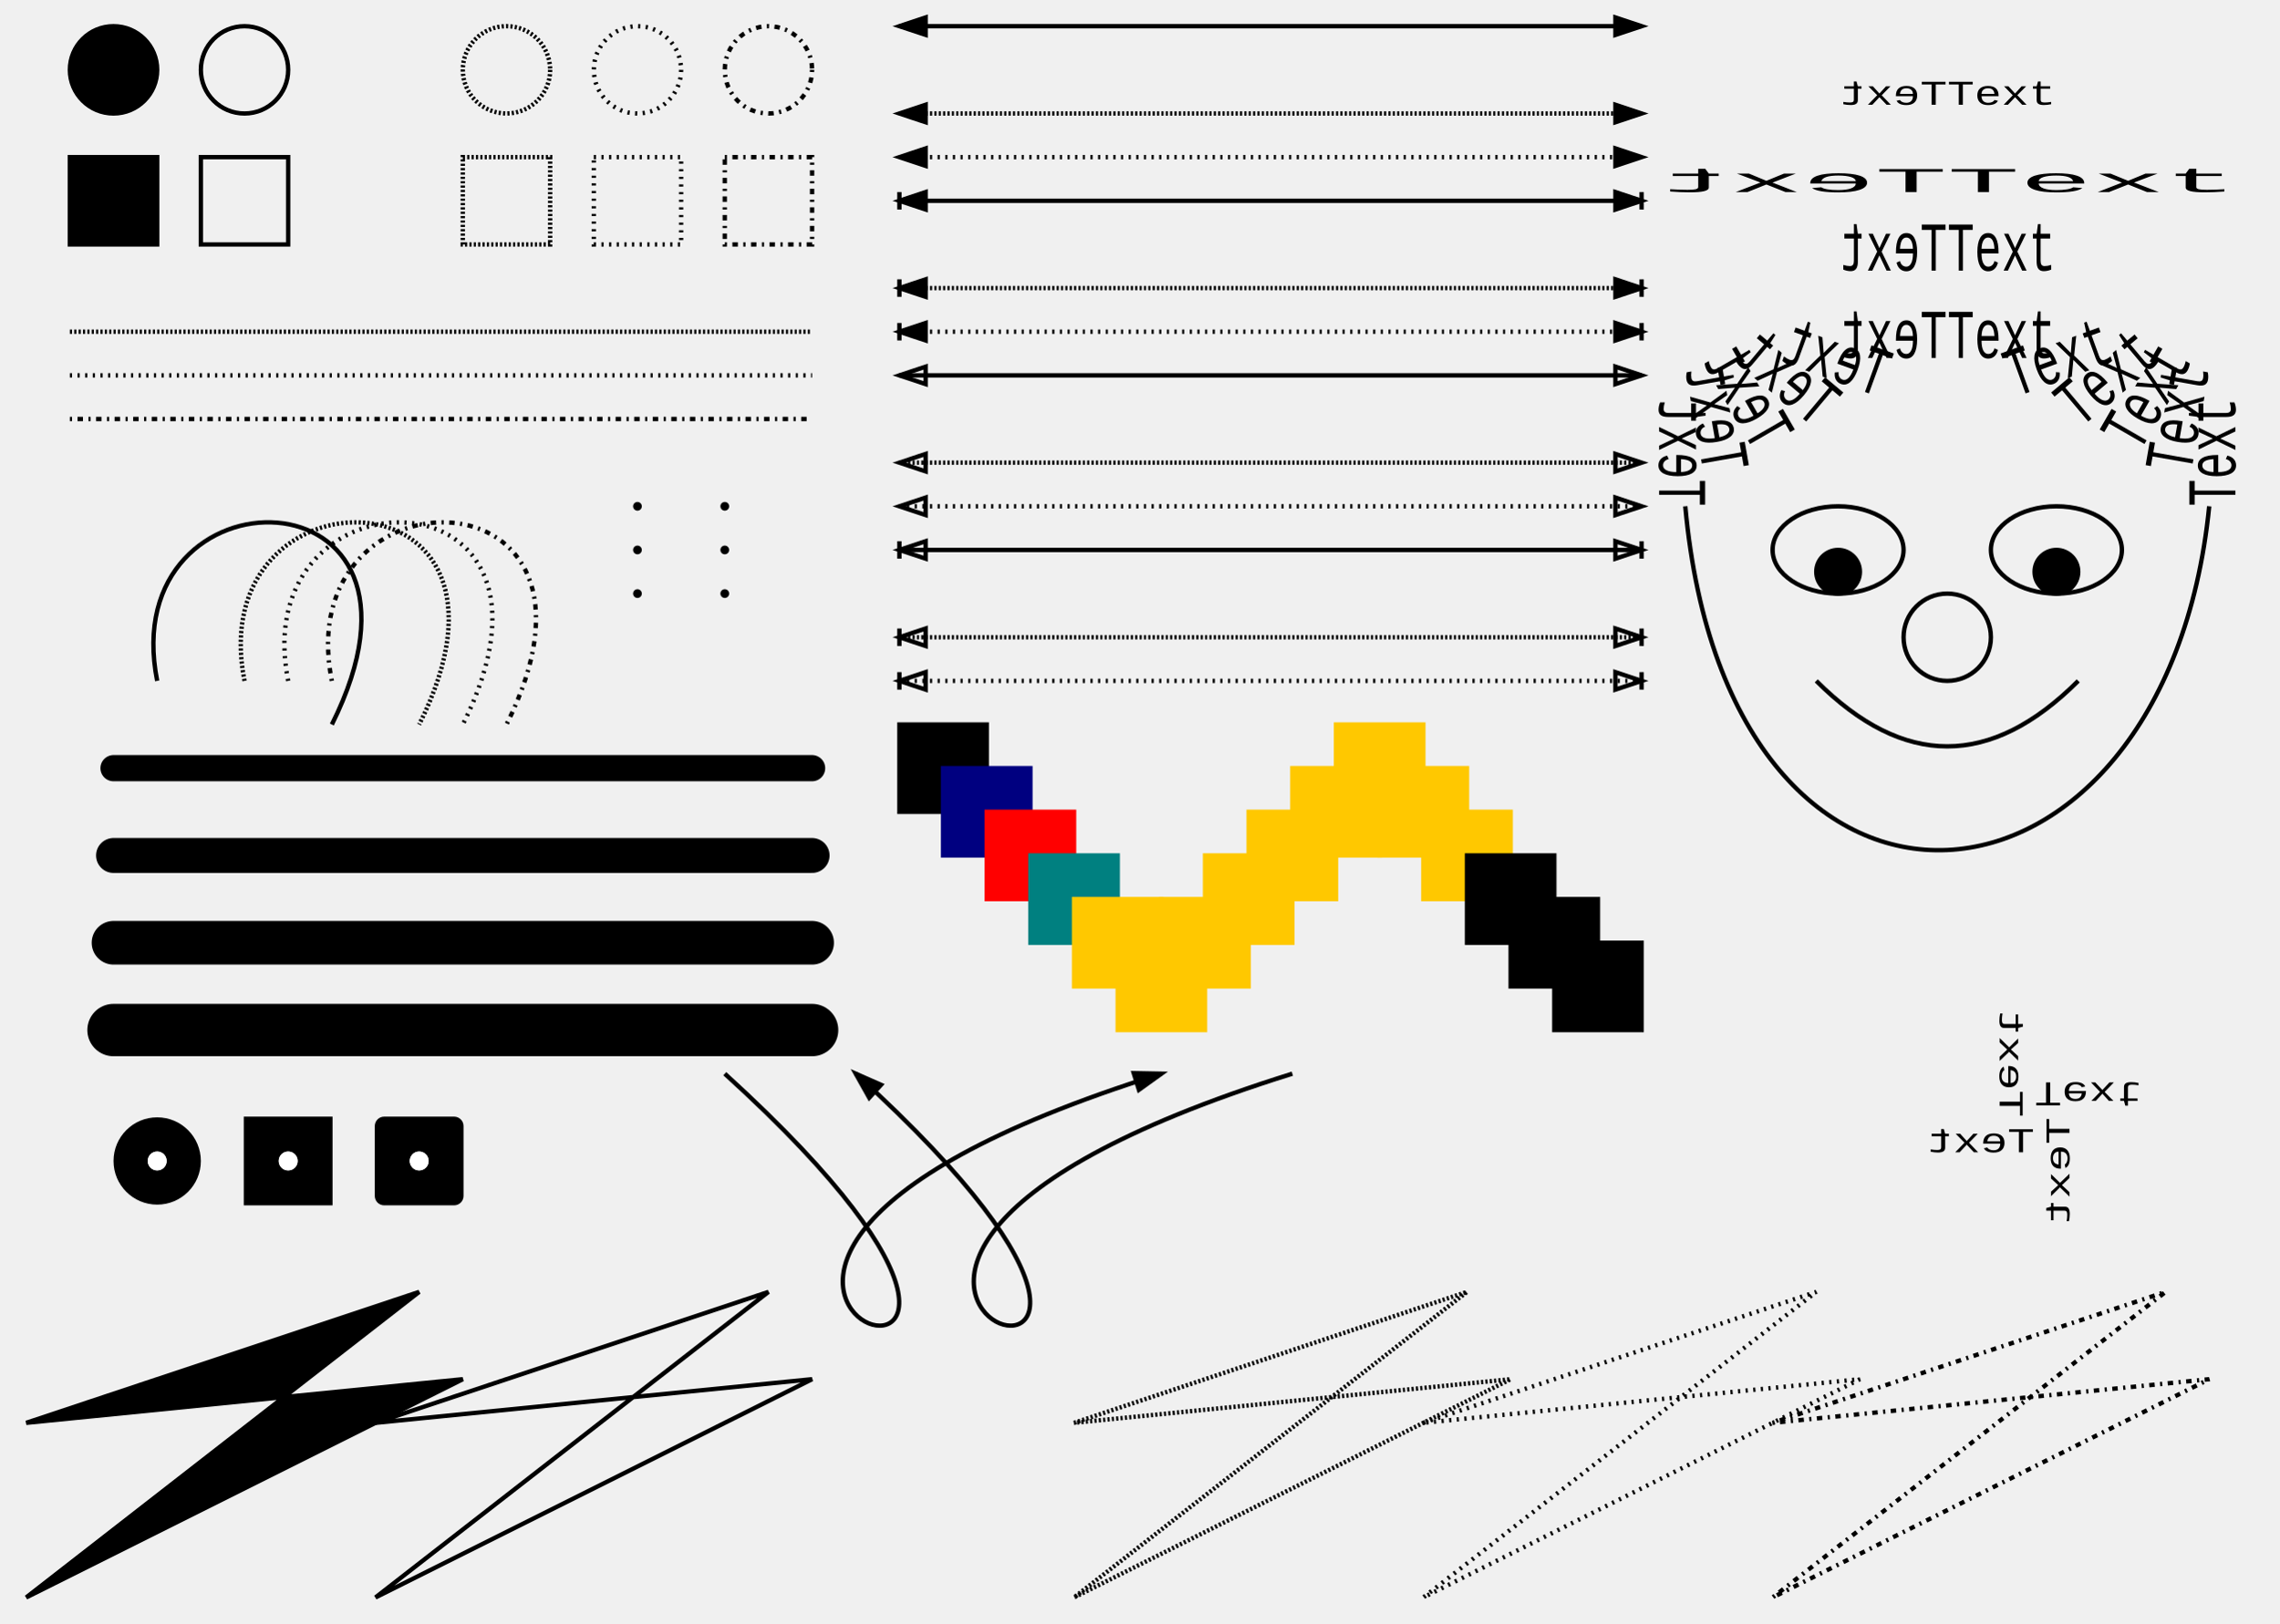
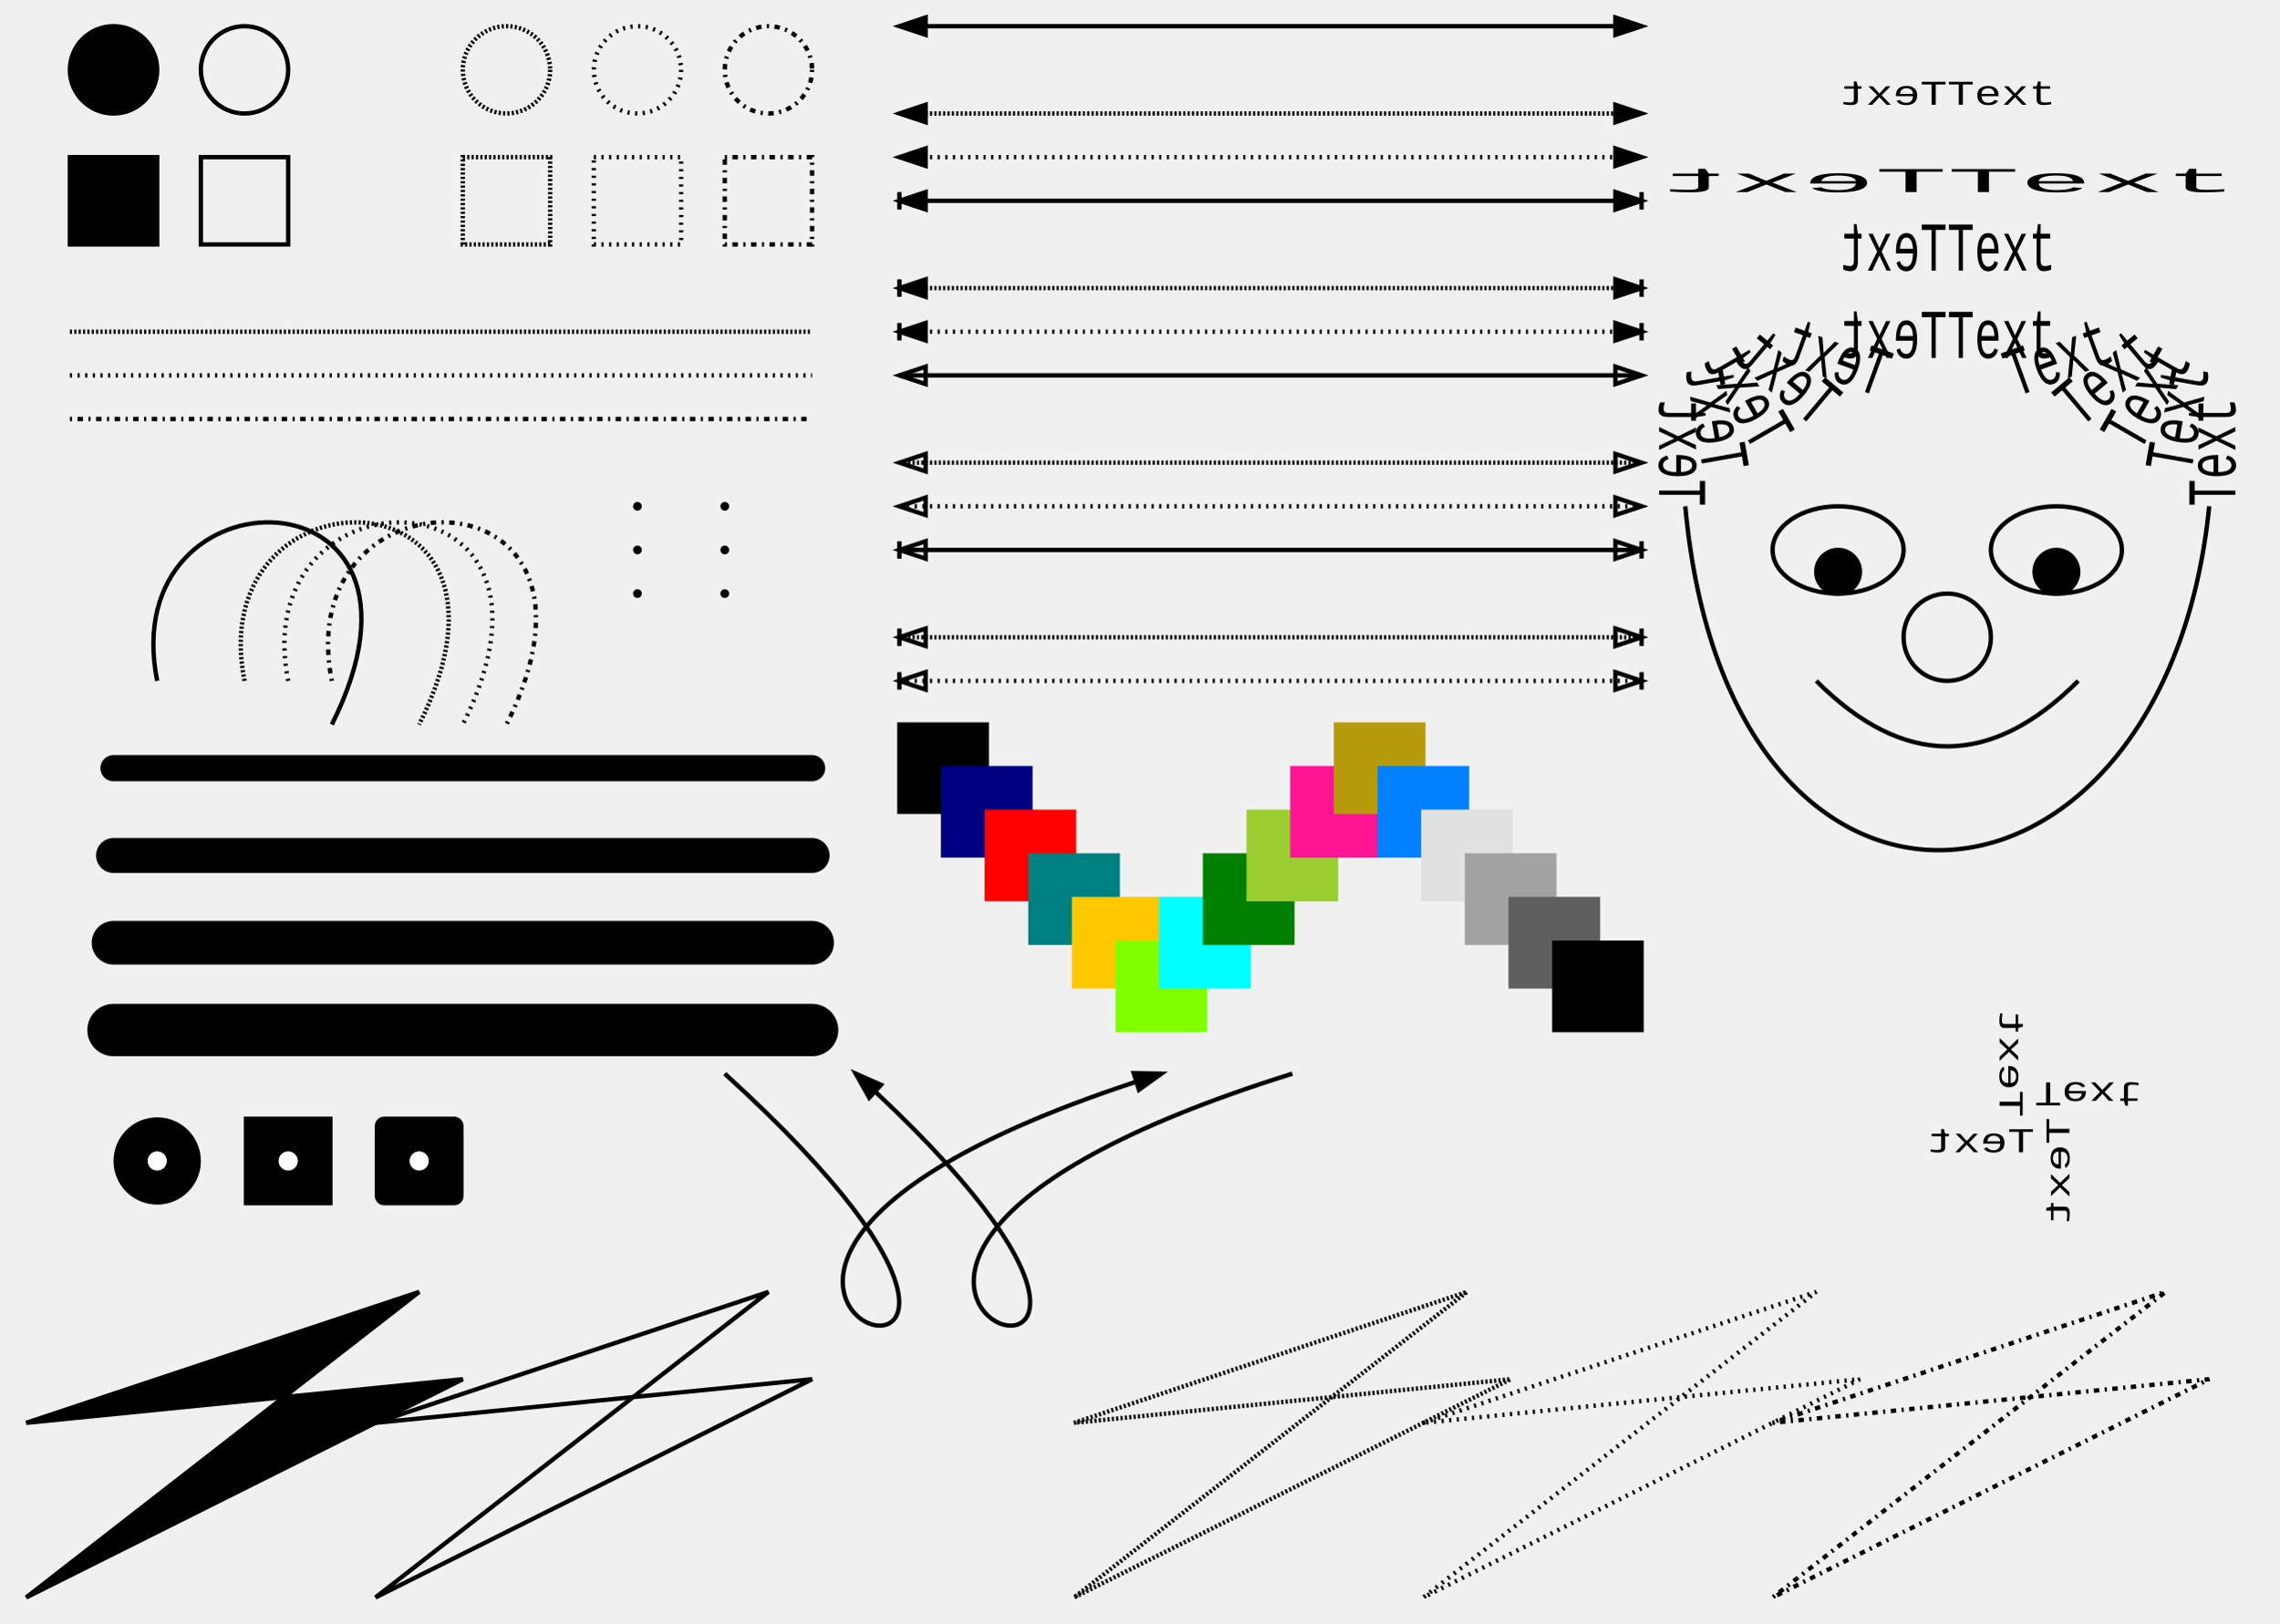
<svg xmlns="http://www.w3.org/2000/svg" width="522" height="372" version="1.1">
  <line x1="16" y1="96" x2="186" y2="96" style="stroke:#000000;stroke-dasharray: 0.5,1.25,1.25,1.25;stroke-width:1.0;fill-rule: evenodd;" fill="none" />
  <line x1="16" y1="86" x2="186" y2="86" style="stroke:#000000;stroke-dasharray: 0.5,1.25;stroke-width:1.0;fill-rule: evenodd;" fill="none" />
  <line x1="16" y1="76" x2="186" y2="76" style="stroke:#000000;stroke-dasharray: 0.5,0.5;stroke-width:1.0;fill-rule: evenodd;" fill="none" />
  <ellipse cx="26" cy="16" rx="10" ry="10" style="stroke:#000000;stroke-width:1.0;fill-rule: evenodd;" fill="#000000" />
  <ellipse cx="56" cy="16" rx="10" ry="10" style="stroke:#000000;stroke-width:1.0;fill-rule: evenodd;" fill="none" />
  <ellipse cx="116" cy="16" rx="10" ry="10" style="stroke:#000000;stroke-dasharray: 0.5,0.5;stroke-width:1.0;fill-rule: evenodd;" fill="none" />
  <ellipse cx="146" cy="16" rx="10" ry="10" style="stroke:#000000;stroke-dasharray: 0.5,1.25;stroke-width:1.0;fill-rule: evenodd;" fill="none" />
  <ellipse cx="176" cy="16" rx="10" ry="10" style="stroke:#000000;stroke-dasharray: 0.5,1.25,1.25,1.25;stroke-width:1.0;fill-rule: evenodd;" fill="none" />
  <rect x="16" y="36" rx="0" ry="0" width="20" height="20" style="stroke:#000000;stroke-width:1.0;fill-rule: evenodd;" fill="#000000" />
  <rect x="46" y="36" rx="0" ry="0" width="20" height="20" style="stroke:#000000;stroke-width:1.0;fill-rule: evenodd;" fill="none" />
  <rect x="106" y="36" rx="0" ry="0" width="20" height="20" style="stroke:#000000;stroke-dasharray: 0.5,0.5;stroke-width:1.0;fill-rule: evenodd;" fill="none" />
  <rect x="136" y="36" rx="0" ry="0" width="20" height="20" style="stroke:#000000;stroke-dasharray: 0.5,1.25;stroke-width:1.0;fill-rule: evenodd;" fill="none" />
  <rect x="166" y="36" rx="0" ry="0" width="20" height="20" style="stroke:#000000;stroke-dasharray: 0.5,1.25,1.25,1.25;stroke-width:1.0;fill-rule: evenodd;" fill="none" />
  <line x1="206" y1="6" x2="376" y2="6" style="stroke:#000000;stroke-width:1.0;fill-rule: evenodd;" fill="none" />
  <polygon points="206.0,6.0 212.0,3.99 212.0,7.99" style="stroke:#000000;stroke-width:1.0;fill-rule: evenodd;" fill="#000000" />
  <polygon points="376.0,6.0 370.0,8.0 370.0,4.0" style="stroke:#000000;stroke-width:1.0;fill-rule: evenodd;" fill="#000000" />
  <line x1="206" y1="26" x2="376" y2="26" style="stroke:#000000;stroke-dasharray: 0.5,0.5;stroke-width:1.0;fill-rule: evenodd;" fill="none" />
  <polygon points="206.0,26.0 212.0,24.0 212.0,28.0" style="stroke:#000000;stroke-width:1.0;fill-rule: evenodd;" fill="#000000" />
  <polygon points="376.0,26.0 370.0,28.0 370.0,24.0" style="stroke:#000000;stroke-width:1.0;fill-rule: evenodd;" fill="#000000" />
  <line x1="206" y1="36" x2="376" y2="36" style="stroke:#000000;stroke-dasharray: 0.5,1.25;stroke-width:1.0;fill-rule: evenodd;" fill="none" />
  <polygon points="206.0,36.0 212.0,34.0 212.0,38.0" style="stroke:#000000;stroke-width:1.0;fill-rule: evenodd;" fill="#000000" />
  <polygon points="376.0,36.0 370.0,38.0 370.0,34.0" style="stroke:#000000;stroke-width:1.0;fill-rule: evenodd;" fill="#000000" />
  <line x1="206" y1="46" x2="376" y2="46" style="stroke:#000000;stroke-width:1.0;fill-rule: evenodd;" fill="none" />
  <polygon points="206.0,46.0 212.0,44.0 212.0,48.0" style="stroke:#000000;stroke-width:1.0;fill-rule: evenodd;" fill="#000000" />
  <line x1="206" y1="44" x2="206" y2="48" style="stroke:#000000;stroke-width:1.0;fill-rule: evenodd;" fill="none" />
  <polygon points="376.0,46.0 370.0,48.0 370.0,44.0" style="stroke:#000000;stroke-width:1.0;fill-rule: evenodd;" fill="#000000" />
  <line x1="376" y1="48" x2="376" y2="44" style="stroke:#000000;stroke-width:1.0;fill-rule: evenodd;" fill="none" />
  <line x1="206" y1="66" x2="376" y2="66" style="stroke:#000000;stroke-dasharray: 0.5,0.5;stroke-width:1.0;fill-rule: evenodd;" fill="none" />
  <polygon points="206.0,66.0 212.0,64.0 212.0,68.0" style="stroke:#000000;stroke-width:1.0;fill-rule: evenodd;" fill="#000000" />
  <line x1="206" y1="64" x2="206" y2="68" style="stroke:#000000;stroke-width:1.0;fill-rule: evenodd;" fill="none" />
  <polygon points="376.0,66.0 370.0,68.0 370.0,64.0" style="stroke:#000000;stroke-width:1.0;fill-rule: evenodd;" fill="#000000" />
  <line x1="376" y1="68" x2="376" y2="64" style="stroke:#000000;stroke-width:1.0;fill-rule: evenodd;" fill="none" />
  <line x1="206" y1="76" x2="376" y2="76" style="stroke:#000000;stroke-dasharray: 0.5,1.25;stroke-width:1.0;fill-rule: evenodd;" fill="none" />
  <polygon points="206.0,76.0 212.0,74.0 212.0,78.0" style="stroke:#000000;stroke-width:1.0;fill-rule: evenodd;" fill="#000000" />
  <line x1="206" y1="74" x2="206" y2="78" style="stroke:#000000;stroke-width:1.0;fill-rule: evenodd;" fill="none" />
  <polygon points="376.0,76.0 370.0,78.0 370.0,74.0" style="stroke:#000000;stroke-width:1.0;fill-rule: evenodd;" fill="#000000" />
  <line x1="376" y1="78" x2="376" y2="74" style="stroke:#000000;stroke-width:1.0;fill-rule: evenodd;" fill="none" />
  <line x1="206" y1="86" x2="376" y2="86" style="stroke:#000000;stroke-width:1.0;fill-rule: evenodd;" fill="none" />
  <polygon points="206.0,86.0 212.0,84.0 212.0,88.0" style="stroke:#000000;stroke-width:1.0;fill-rule: evenodd;" fill="none" />
  <polygon points="376.0,86.0 370.0,88.0 370.0,84.0" style="stroke:#000000;stroke-width:1.0;fill-rule: evenodd;" fill="none" />
  <line x1="206" y1="106" x2="376" y2="106" style="stroke:#000000;stroke-dasharray: 0.5,0.5;stroke-width:1.0;fill-rule: evenodd;" fill="none" />
  <polygon points="206.0,106.0 212.0,104.0 212.0,108.0" style="stroke:#000000;stroke-width:1.0;fill-rule: evenodd;" fill="none" />
  <polygon points="376.0,106.0 370.0,108.0 370.0,104.0" style="stroke:#000000;stroke-width:1.0;fill-rule: evenodd;" fill="none" />
  <line x1="206" y1="116" x2="376" y2="116" style="stroke:#000000;stroke-dasharray: 0.5,1.25;stroke-width:1.0;fill-rule: evenodd;" fill="none" />
  <polygon points="206.0,116.0 212.0,114.0 212.0,118.0" style="stroke:#000000;stroke-width:1.0;fill-rule: evenodd;" fill="none" />
  <polygon points="376.0,116.0 370.0,118.0 370.0,114.0" style="stroke:#000000;stroke-width:1.0;fill-rule: evenodd;" fill="none" />
  <line x1="206" y1="126" x2="376" y2="126" style="stroke:#000000;stroke-width:1.0;fill-rule: evenodd;" fill="none" />
  <polygon points="206.0,126.0 212.0,124.0 212.0,128.0" style="stroke:#000000;stroke-width:1.0;fill-rule: evenodd;" fill="none" />
  <line x1="206" y1="124" x2="206" y2="128" style="stroke:#000000;stroke-width:1.0;fill-rule: evenodd;" fill="none" />
  <polygon points="376.0,126.0 370.0,128.0 370.0,124.0" style="stroke:#000000;stroke-width:1.0;fill-rule: evenodd;" fill="none" />
  <line x1="376" y1="128" x2="376" y2="124" style="stroke:#000000;stroke-width:1.0;fill-rule: evenodd;" fill="none" />
  <line x1="206" y1="146" x2="376" y2="146" style="stroke:#000000;stroke-dasharray: 0.5,0.5;stroke-width:1.0;fill-rule: evenodd;" fill="none" />
  <polygon points="206.0,146.0 212.0,144.0 212.0,148.0" style="stroke:#000000;stroke-width:1.0;fill-rule: evenodd;" fill="none" />
  <line x1="206" y1="144" x2="206" y2="148" style="stroke:#000000;stroke-width:1.0;fill-rule: evenodd;" fill="none" />
  <polygon points="376.0,146.0 370.0,148.0 370.0,144.0" style="stroke:#000000;stroke-width:1.0;fill-rule: evenodd;" fill="none" />
  <line x1="376" y1="148" x2="376" y2="144" style="stroke:#000000;stroke-width:1.0;fill-rule: evenodd;" fill="none" />
  <line x1="206" y1="156" x2="376" y2="156" style="stroke:#000000;stroke-dasharray: 0.5,1.25;stroke-width:1.0;fill-rule: evenodd;" fill="none" />
  <polygon points="206.0,156.0 212.0,154.0 212.0,158.0" style="stroke:#000000;stroke-width:1.0;fill-rule: evenodd;" fill="none" />
  <line x1="206" y1="154" x2="206" y2="158" style="stroke:#000000;stroke-width:1.0;fill-rule: evenodd;" fill="none" />
  <polygon points="376.0,156.0 370.0,158.0 370.0,154.0" style="stroke:#000000;stroke-width:1.0;fill-rule: evenodd;" fill="none" />
  <line x1="376" y1="158" x2="376" y2="154" style="stroke:#000000;stroke-width:1.0;fill-rule: evenodd;" fill="none" />
  <path d="M 36,156 C 26,106 106,106 76,166" style="stroke:#000000;stroke-width:1.0;fill-rule: evenodd;" fill="none" />
  <path d="M 56,156 C 46,106 126,106 96,166" style="stroke:#000000;stroke-dasharray: 0.5,0.5;stroke-width:1.0;fill-rule: evenodd;" fill="none" />
  <path d="M 66,156 C 56,106 136,106 106,166" style="stroke:#000000;stroke-dasharray: 0.5,1.25;stroke-width:1.0;fill-rule: evenodd;" fill="none" />
  <path d="M 76,156 C 66,106 146,106 116,166" style="stroke:#000000;stroke-dasharray: 0.5,1.25,1.25,1.25;stroke-width:1.0;fill-rule: evenodd;" fill="none" />
  <circle cx="146" cy="116" r="1" style="stroke:#000000;stroke-width:0.0" fill="#000000" />
  <circle cx="146" cy="126" r="1" style="stroke:#000000;stroke-width:0.0" fill="#000000" />
  <circle cx="166" cy="116" r="1" style="stroke:#000000;stroke-width:0.0" fill="#000000" />
  <circle cx="166" cy="126" r="1" style="stroke:#000000;stroke-width:0.0" fill="#000000" />
  <circle cx="166" cy="136" r="1" style="stroke:#000000;stroke-width:0.0" fill="#000000" />
  <circle cx="146" cy="136" r="1" style="stroke:#000000;stroke-width:0.0" fill="#000000" />
  <line x1="26" y1="216" x2="186" y2="216" style="stroke:#000000;stroke-linejoin:round;stroke-linecap:round;stroke-width:10" />
  <line x1="26" y1="236" x2="186" y2="236" style="stroke:#000000;stroke-linejoin:round;stroke-linecap:round;stroke-width:12" />
  <line x1="26" y1="176" x2="186" y2="176" style="stroke:#000000;stroke-linejoin:round;stroke-linecap:round;stroke-width:6" />
  <line x1="26" y1="196" x2="186" y2="196" style="stroke:#000000;stroke-linejoin:round;stroke-linecap:round;stroke-width:8" />
  <rect x="206" y="166" rx="0" ry="0" width="20" height="20" style="stroke:#000000;stroke-width:1.0;fill-rule: evenodd;" fill="#000000" />
  <ellipse cx="36" cy="266" rx="10" ry="10" style="stroke:#000000;stroke-width:0" fill="#000000" />
  <circle cx="36" cy="266" r="2" style="stroke:white;stroke-width:0.33" fill="white" />
  <rect x="56.0" y="256.0" rx="0" ry="0" width="20" height="20" style="stroke:#000000;stroke-width:0.33" fill="#000000" />
  <circle cx="66" cy="266" r="2" style="stroke:white;stroke-width:0.33" fill="white" />
  <rect x="86.0" y="256.0" rx="2.0" ry="2.0" width="20" height="20" style="stroke:#000000;stroke-width:0.33" fill="#000000" />
  <circle cx="96" cy="266" r="2" style="stroke:white;stroke-width:0.33" fill="white" />
  <path d="M 266,246 C 106,296 276,346 166,246" style="stroke:#000000;stroke-width:1.0;fill-rule: evenodd;" fill="none" />
  <polygon points="266.0,246.0 260.86,249.69 259.67,245.88" style="stroke:#000000;stroke-width:1.0;fill-rule: evenodd;" fill="#000000" />
  <path d="M 296,246 C 136,296 306,346 196,246" style="stroke:#000000;stroke-width:1.0;fill-rule: evenodd;" fill="none" />
  <polygon points="196.0,246.0 201.78,248.55 199.09,251.51" style="stroke:#000000;stroke-width:1.0;fill-rule: evenodd;" fill="#000000" />
  <polygon points="6,326 96,296 6,366 106,316 " style="stroke:#000000;stroke-width:1.0;fill-rule: evenodd;" fill="#000000" />
  <polygon points="86,326 176,296 86,366 186,316 " style="stroke:#000000;stroke-width:1.0;fill-rule: evenodd;" fill="none" />
  <polygon points="246,326 336,296 246,366 346,316 " style="stroke:#000000;stroke-dasharray: 0.5,0.5;stroke-width:1.0;fill-rule: evenodd;" fill="none" />
  <polygon points="326,326 416,296 326,366 426,316 " style="stroke:#000000;stroke-dasharray: 0.5,1.25;stroke-width:1.0;fill-rule: evenodd;" fill="none" />
  <polygon points="406,326 496,296 406,366 506,316 " style="stroke:#000000;stroke-dasharray: 0.5,1.25,1.25,1.25;stroke-width:1.0;fill-rule: evenodd;" fill="none" />
  <g transform="translate(446,16) scale(1.295455,1) ">
    <text x="0" y="8" font-family="Courier New" font-size="8" font-style="" font-weigth="" fill="#000000">Text</text>
  </g>
  <g transform="translate(446,16) scale(-1.295455,1) ">
    <text x="0" y="8" font-family="Courier New" font-size="8" font-style="" font-weigth="" fill="#000000">Text</text>
  </g>
  <g transform="translate(446,36) scale(3.454545,1) ">
    <text x="0" y="8" font-family="Courier New" font-size="8" font-style="" font-weigth="" fill="#000000">Text</text>
  </g>
  <g transform="translate(446,36) scale(-3.454545,1) ">
    <text x="0" y="8" font-family="Courier New" font-size="8" font-style="" font-weigth="" fill="#000000">Text</text>
  </g>
  <g transform="translate(446,46) scale(0.6477273,1) ">
    <text x="0" y="16" font-family="Courier New" font-size="16" font-style="" font-weigth="" fill="#000000">Text</text>
  </g>
  <g transform="translate(446,46) scale(-0.6477273,1) ">
    <text x="0" y="16" font-family="Courier New" font-size="16" font-style="" font-weigth="" fill="#000000">Text</text>
  </g>
  <g transform="translate(446,66) scale(0.6477273,1) ">
    <text x="0" y="16" font-family="Courier New" font-size="16" font-style="" font-weigth="" fill="#000000">Text</text>
  </g>
  <g transform="translate(456,76) rotate(-20.0)  scale(0.6477273,1) ">
    <text x="0" y="16" font-family="Courier New" font-size="16" font-style="" font-weigth="" fill="#000000">Text</text>
  </g>
  <g transform="translate(466,86) rotate(-40.0)  scale(0.6477273,1) ">
    <text x="0" y="16" font-family="Courier New" font-size="16" font-style="" font-weigth="" fill="#000000">Text</text>
  </g>
  <g transform="translate(476,96) rotate(-60.0)  scale(0.6477273,1) ">
    <text x="0" y="16" font-family="Courier New" font-size="16" font-style="" font-weigth="" fill="#000000">Text</text>
  </g>
  <g transform="translate(486,106) rotate(-80.0)  scale(0.6477273,1) ">
    <text x="0" y="16" font-family="Courier New" font-size="16" font-style="" font-weigth="" fill="#000000">Text</text>
  </g>
  <g transform="translate(496,116) rotate(-90.0)  scale(0.6477273,1) ">
    <text x="0" y="16" font-family="Courier New" font-size="16" font-style="" font-weigth="" fill="#000000">Text</text>
  </g>
  <g transform="translate(436,76) rotate(20.0)  scale(-0.6477273,1) ">
    <text x="0" y="16" font-family="Courier New" font-size="16" font-style="" font-weigth="" fill="#000000">Text</text>
  </g>
  <g transform="translate(426,86) rotate(40.0)  scale(-0.6477273,1) ">
    <text x="0" y="16" font-family="Courier New" font-size="16" font-style="" font-weigth="" fill="#000000">Text</text>
  </g>
  <g transform="translate(416,96) rotate(60.0)  scale(-0.6477273,1) ">
    <text x="0" y="16" font-family="Courier New" font-size="16" font-style="" font-weigth="" fill="#000000">Text</text>
  </g>
  <g transform="translate(406,106) rotate(80.0)  scale(-0.6477273,1) ">
    <text x="0" y="16" font-family="Courier New" font-size="16" font-style="" font-weigth="" fill="#000000">Text</text>
  </g>
  <g transform="translate(446,66) scale(-0.6477273,1) ">
    <text x="0" y="16" font-family="Courier New" font-size="16" font-style="" font-weigth="" fill="#000000">Text</text>
  </g>
  <g transform="translate(396,116) rotate(90.0)  scale(-0.6477273,1) ">
    <text x="0" y="16" font-family="Courier New" font-size="16" font-style="" font-weigth="" fill="#000000">Text</text>
  </g>
  <ellipse cx="421" cy="126" rx="15" ry="10" style="stroke:#000000;stroke-width:1.0;fill-rule: evenodd;" fill="none" />
  <ellipse cx="471" cy="126" rx="15" ry="10" style="stroke:#000000;stroke-width:1.0;fill-rule: evenodd;" fill="none" />
  <ellipse cx="446" cy="146" rx="10" ry="10" style="stroke:#000000;stroke-width:1.0;fill-rule: evenodd;" fill="none" />
  <path d="M 416,156 C 436,176 456,176 476,156" style="stroke:#000000;stroke-width:1.0;fill-rule: evenodd;" fill="none" />
  <path d="M 386,116 C 396,226 496,216 506,116" style="stroke:#000000;stroke-width:1.0;fill-rule: evenodd;" fill="none" />
  <ellipse cx="421" cy="131" rx="5" ry="5" style="stroke:#000000;stroke-width:1.0;fill-rule: evenodd;" fill="#000000" />
  <ellipse cx="471" cy="131" rx="5" ry="5" style="stroke:#000000;stroke-width:1.0;fill-rule: evenodd;" fill="#000000" />
  <g transform="translate(466,256) scale(-1.295455,1) ">
    <text x="0" y="8" font-family="Courier New" font-size="8" font-style="" font-weigth="" fill="#000000">Text</text>
  </g>
  <g transform="translate(466,256) rotate(90.0)  scale(-1.295455,1) ">
    <text x="0" y="8" font-family="Courier New" font-size="8" font-style="" font-weigth="" fill="#000000">Text</text>
  </g>
  <g transform="translate(466,256) rotate(180.0)  scale(-1.295455,1) ">
    <text x="0" y="8" font-family="Courier New" font-size="8" font-style="" font-weigth="" fill="#000000">Text</text>
  </g>
  <g transform="translate(466,256) rotate(270.0)  scale(-1.295455,1) ">
    <text x="0" y="8" font-family="Courier New" font-size="8" font-style="" font-weigth="" fill="#000000">Text</text>
  </g>
  <rect x="216" y="176" rx="0" ry="0" width="20" height="20" style="stroke:#000080;stroke-width:1.0;fill-rule: evenodd;" fill="#000080" />
  <rect x="226" y="186" rx="0" ry="0" width="20" height="20" style="stroke:#ff0000;stroke-width:1.0;fill-rule: evenodd;" fill="#ff0000" />
  <rect x="236" y="196" rx="0" ry="0" width="20" height="20" style="stroke:#008080;stroke-width:1.0;fill-rule: evenodd;" fill="#008080" />
  <rect x="246" y="206" rx="0" ry="0" width="20" height="20" style="stroke:#ffc800;stroke-width:1.0;fill-rule: evenodd;" fill="#ffc800" />
-   <rect x="256" y="216" rx="0" ry="0" width="20" height="20" style="stroke:#ffc800;stroke-width:1.0;fill-rule: evenodd;" fill="#ffc800" />
-   <rect x="266" y="206" rx="0" ry="0" width="20" height="20" style="stroke:#ffc800;stroke-width:1.0;fill-rule: evenodd;" fill="#ffc800" />
-   <rect x="276" y="196" rx="0" ry="0" width="20" height="20" style="stroke:#ffc800;stroke-width:1.0;fill-rule: evenodd;" fill="#ffc800" />
-   <rect x="286" y="186" rx="0" ry="0" width="20" height="20" style="stroke:#ffc800;stroke-width:1.0;fill-rule: evenodd;" fill="#ffc800" />
-   <rect x="296" y="176" rx="0" ry="0" width="20" height="20" style="stroke:#ffc800;stroke-width:1.0;fill-rule: evenodd;" fill="#ffc800" />
-   <rect x="306" y="166" rx="0" ry="0" width="20" height="20" style="stroke:#ffc800;stroke-width:1.0;fill-rule: evenodd;" fill="#ffc800" />
-   <rect x="316" y="176" rx="0" ry="0" width="20" height="20" style="stroke:#ffc800;stroke-width:1.0;fill-rule: evenodd;" fill="#ffc800" />
-   <rect x="326" y="186" rx="0" ry="0" width="20" height="20" style="stroke:#ffc800;stroke-width:1.0;fill-rule: evenodd;" fill="#ffc800" />
-   <rect x="336" y="196" rx="0" ry="0" width="20" height="20" style="stroke:#000000;stroke-width:1.0;fill-rule: evenodd;" fill="#000000" />
-   <rect x="346" y="206" rx="0" ry="0" width="20" height="20" style="stroke:#000000;stroke-width:1.0;fill-rule: evenodd;" fill="#000000" />
+   <rect x="256" y="216" rx="0" ry="0" width="20" height="20" style="stroke:#7fff00;stroke-width:1.0;fill-rule: evenodd;" fill="#7fff00" />
+   <rect x="266" y="206" rx="0" ry="0" width="20" height="20" style="stroke:#00ffff;stroke-width:1.0;fill-rule: evenodd;" fill="#00ffff" />
+   <rect x="276" y="196" rx="0" ry="0" width="20" height="20" style="stroke:#008000;stroke-width:1.0;fill-rule: evenodd;" fill="#008000" />
+   <rect x="286" y="186" rx="0" ry="0" width="20" height="20" style="stroke:#9acd32;stroke-width:1.0;fill-rule: evenodd;" fill="#9acd32" />
+   <rect x="296" y="176" rx="0" ry="0" width="20" height="20" style="stroke:#ff1493;stroke-width:1.0;fill-rule: evenodd;" fill="#ff1493" />
+   <rect x="306" y="166" rx="0" ry="0" width="20" height="20" style="stroke:#b59b0c;stroke-width:1.0;fill-rule: evenodd;" fill="#b59b0c" />
+   <rect x="316" y="176" rx="0" ry="0" width="20" height="20" style="stroke:#0180ff;stroke-width:1.0;fill-rule: evenodd;" fill="#0180ff" />
+   <rect x="326" y="186" rx="0" ry="0" width="20" height="20" style="stroke:#e1e1e1;stroke-width:1.0;fill-rule: evenodd;" fill="#e1e1e1" />
+   <rect x="336" y="196" rx="0" ry="0" width="20" height="20" style="stroke:#a2a2a2;stroke-width:1.0;fill-rule: evenodd;" fill="#a2a2a2" />
+   <rect x="346" y="206" rx="0" ry="0" width="20" height="20" style="stroke:#5f5f5f;stroke-width:1.0;fill-rule: evenodd;" fill="#5f5f5f" />
  <rect x="356" y="216" rx="0" ry="0" width="20" height="20" style="stroke:#000000;stroke-width:1.0;fill-rule: evenodd;" fill="#000000" />
  <circle cx="36" cy="266" r="2" style="stroke:white;stroke-width:0.33" fill="white" />
  <circle cx="66" cy="266" r="2" style="stroke:white;stroke-width:0.33" fill="white" />
  <circle cx="96" cy="266" r="2" style="stroke:white;stroke-width:0.33" fill="white" />
</svg>
